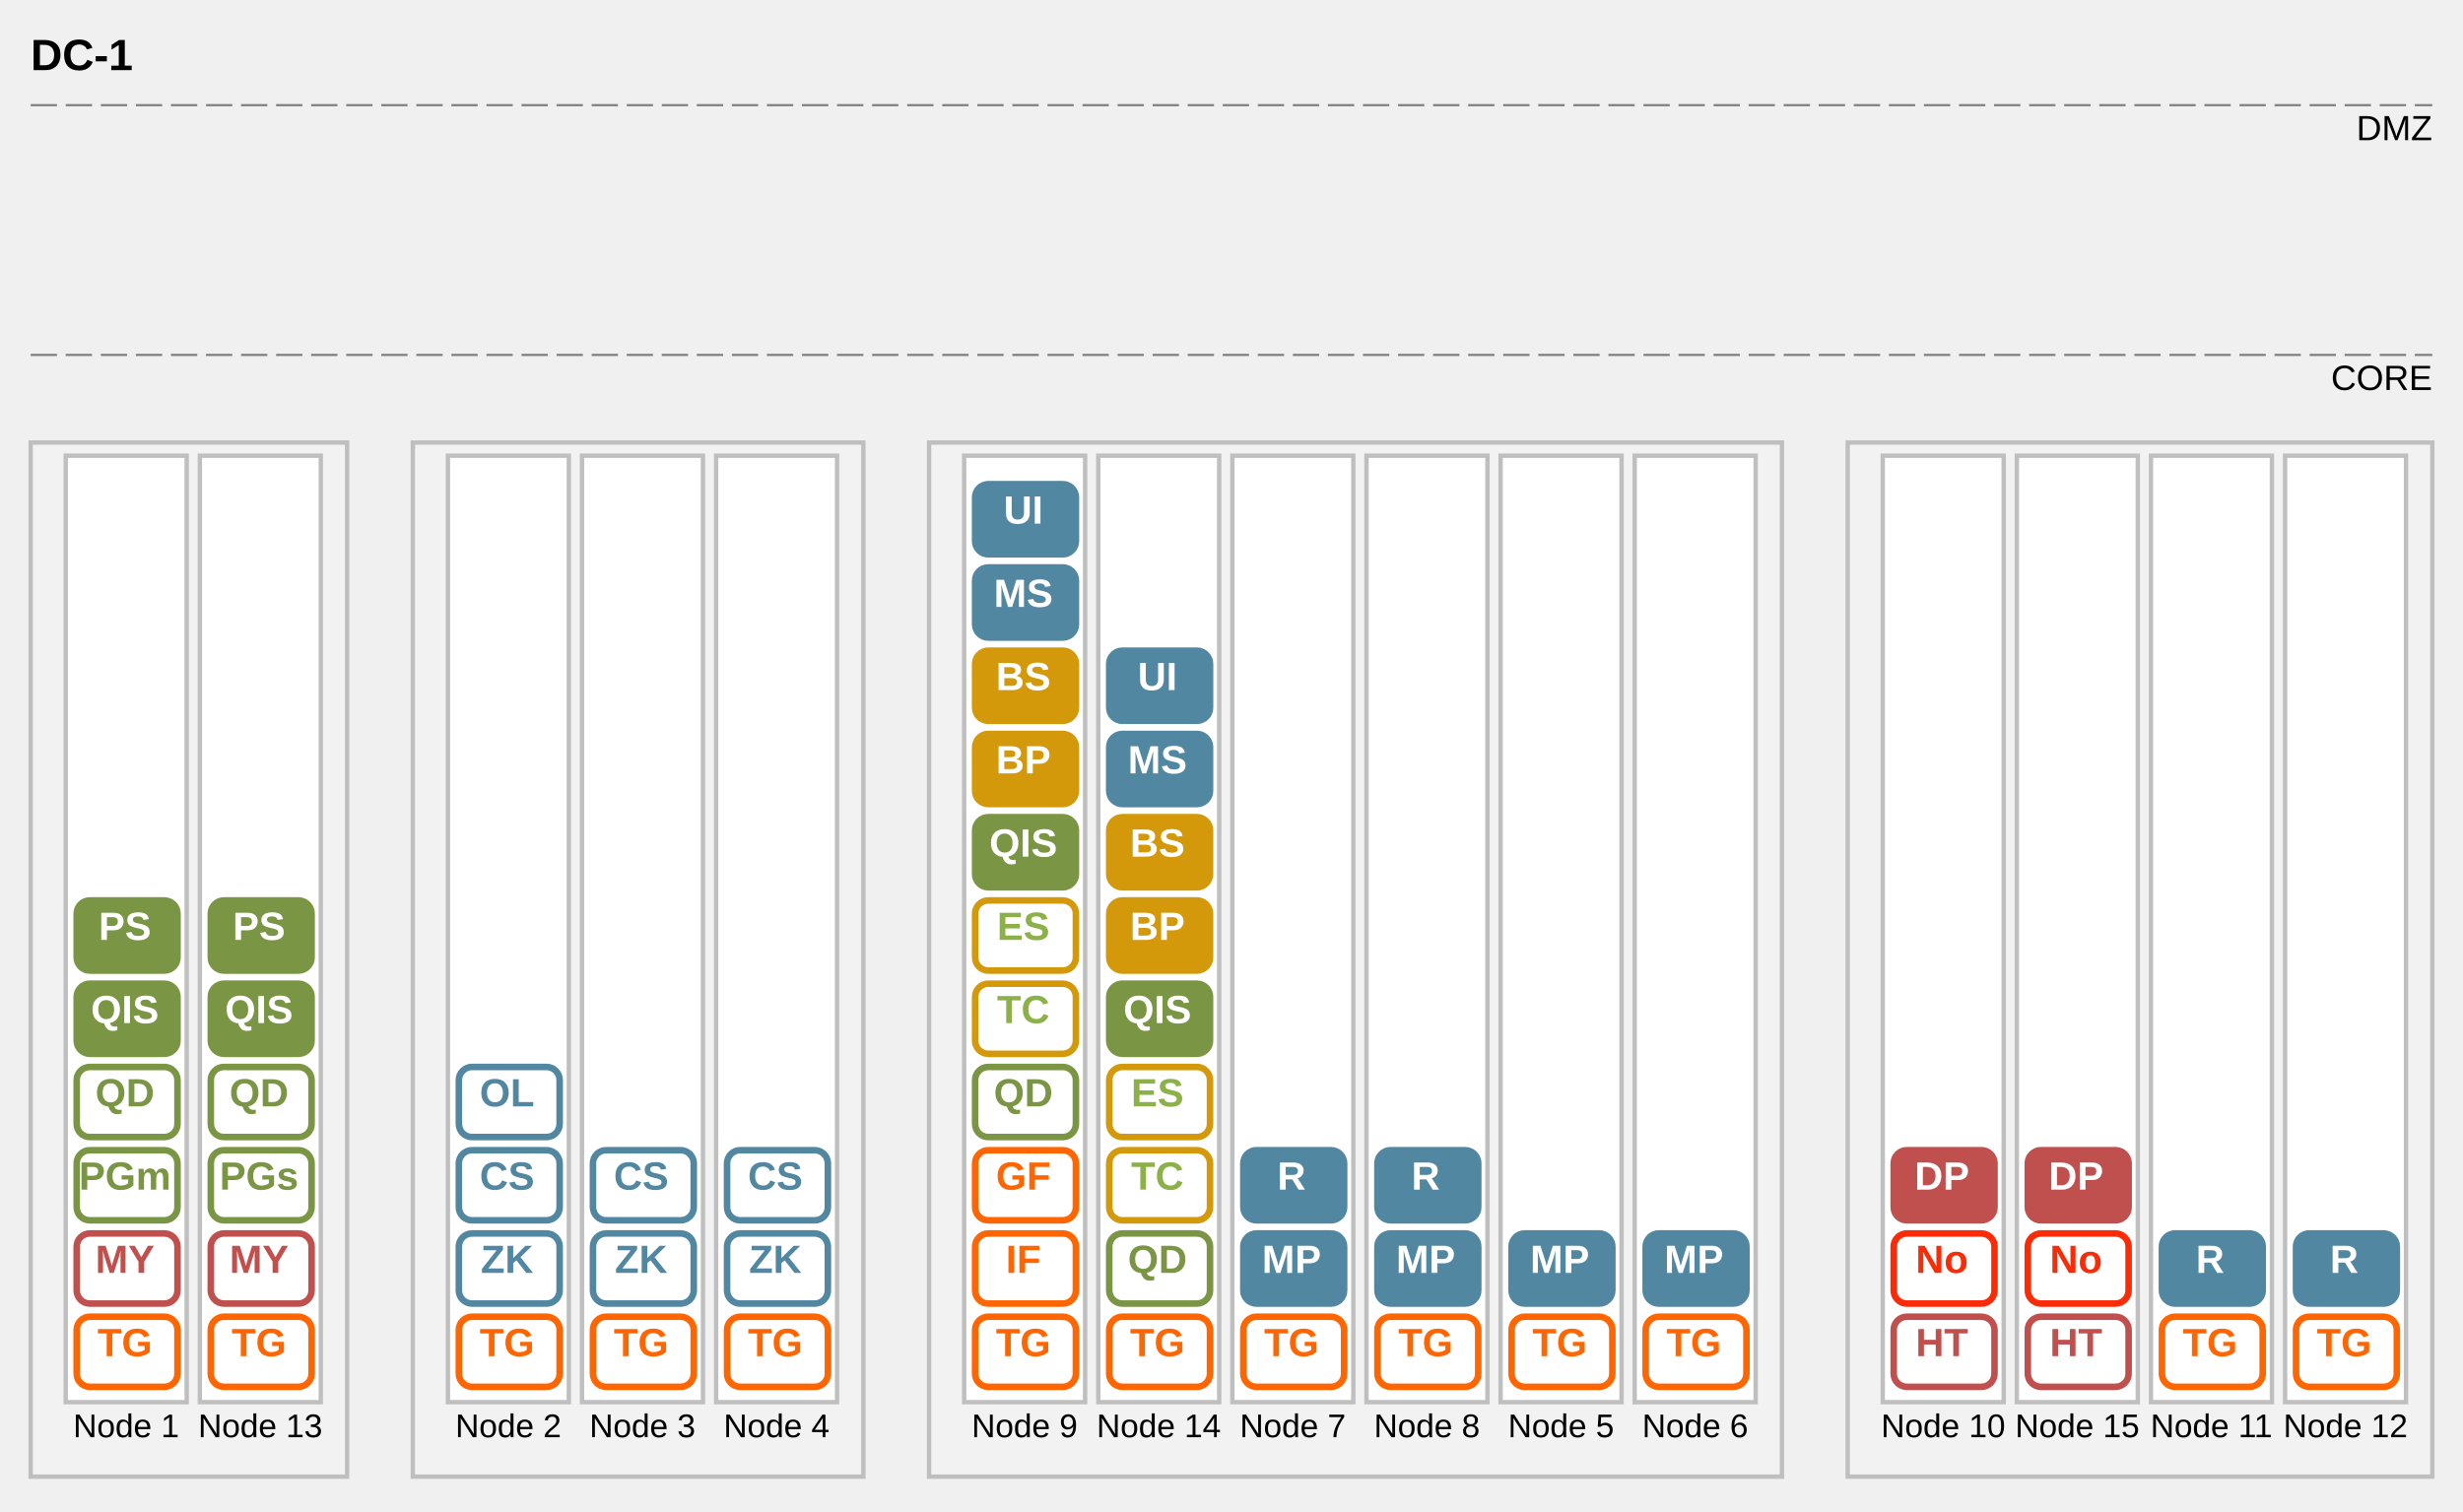
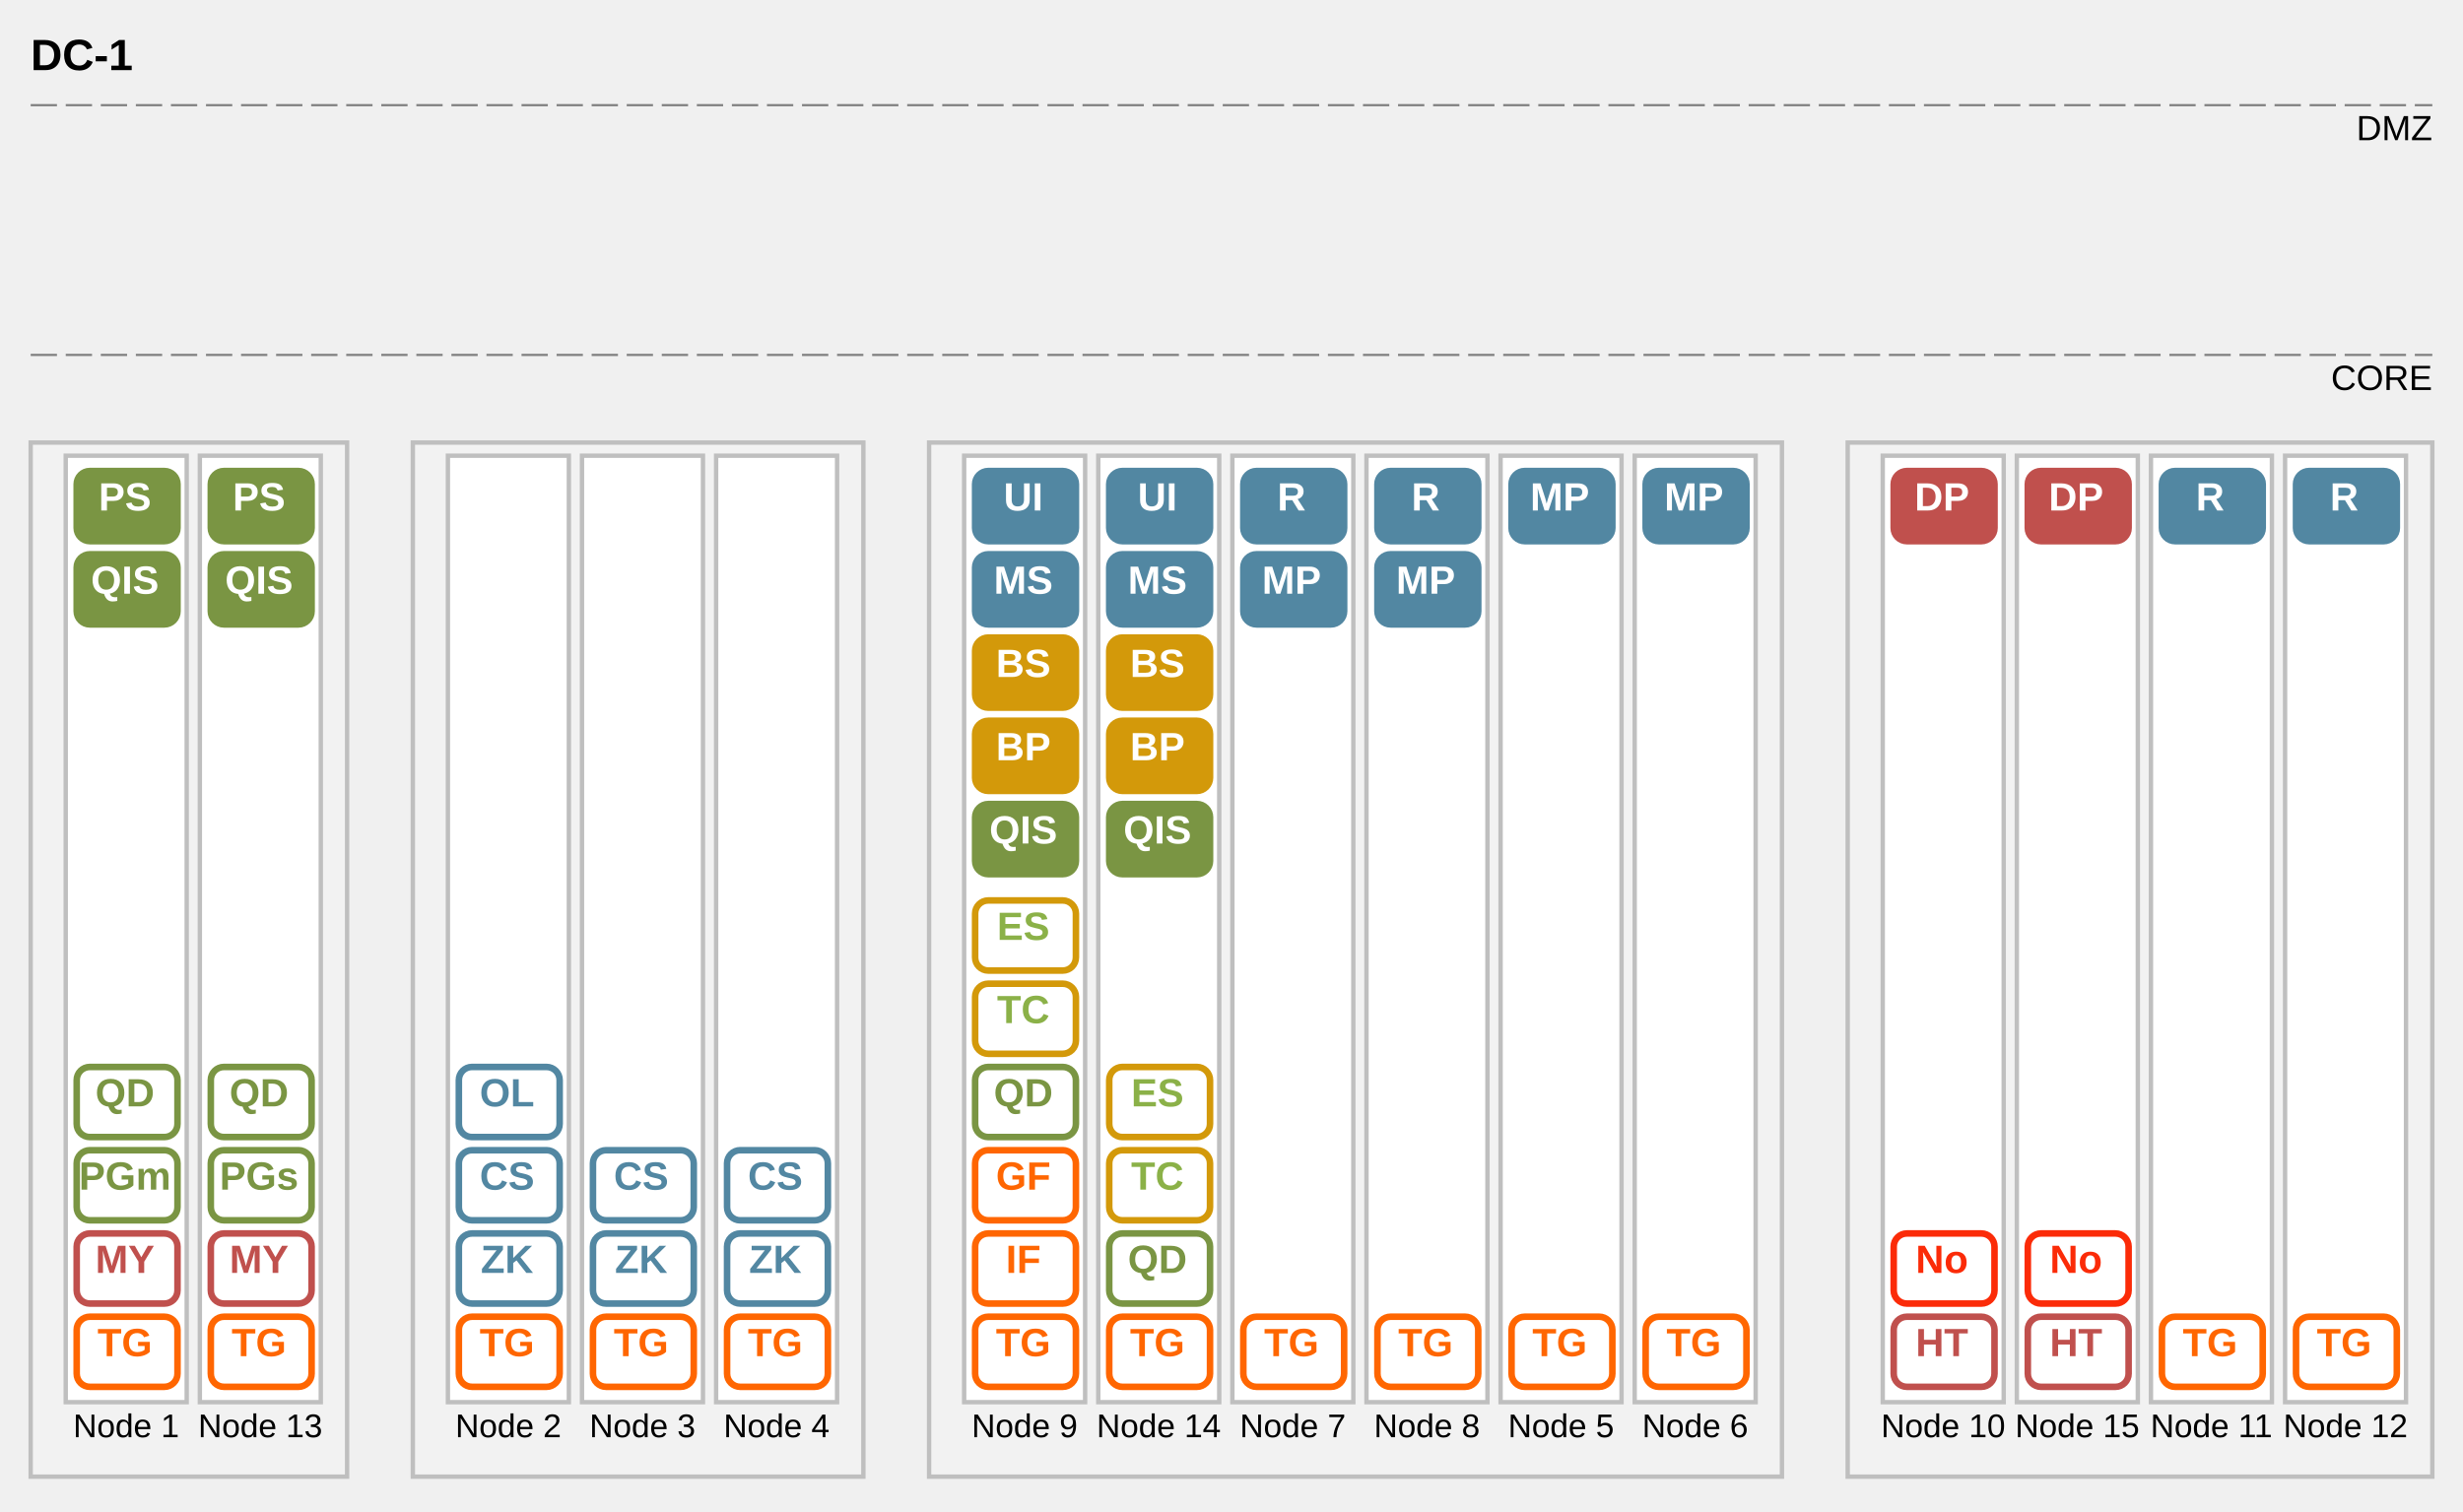
<svg xmlns="http://www.w3.org/2000/svg" xmlns:xlink="http://www.w3.org/1999/xlink" height="345" width="562" xml:space="preserve" version="1.1" id="svg2">
  <symbol id="struct">
    <rect id="compcs2" x="1.5" y="1.5" width="23" height="16" rx="3" style="stroke-width:1.5" />
  </symbol>
  <symbol id="ui">
    <use xlink:href="#struct" style="fill:#5287a2;stroke:#5287a2;" />
    <text id="text1488" x="12.5" y="10.5" style="font-weight:bold;font-size:9px;font-family:Arial;fill:#ffffff;" alignment-baseline="middle" text-anchor="middle">UI</text>
  </symbol>
  <symbol id="ms">
    <use xlink:href="#struct" style="fill:#5287a2;stroke:#5287a2;" />
    <text id="text1488" x="12.5" y="10.5" style="font-weight:bold;font-size:9px;font-family:Arial;fill:#ffffff;" alignment-baseline="middle" text-anchor="middle">MS</text>
  </symbol>
  <symbol id="r">
    <use xlink:href="#struct" style="fill:#5287a2;stroke:#5287a2;" />
    <text id="text1488" x="12.5" y="10.5" style="font-weight:bold;font-size:9px;font-family:Arial;fill:#ffffff;" alignment-baseline="middle" text-anchor="middle">R</text>
  </symbol>
  <symbol id="mp">
    <use xlink:href="#struct" style="fill:#5287a2;stroke:#5287a2;" />
    <text id="text1488" x="12.5" y="10.5" style="font-weight:bold;font-size:9px;font-family:Arial;fill:#ffffff;" alignment-baseline="middle" text-anchor="middle">MP</text>
  </symbol>
  <symbol id="cs">
    <use xlink:href="#struct" style="fill:#ffffff;stroke:#5287a2;" />
    <text id="text1488" x="12.5" y="10.5" style="font-weight:bold;font-size:9px;font-family:Arial;fill:#5287a2;" alignment-baseline="middle" text-anchor="middle">CS</text>
  </symbol>
  <symbol id="zk">
    <use xlink:href="#struct" style="fill:#ffffff;stroke:#5287a2;" />
    <text id="text1488" x="12.5" y="10.5" style="font-weight:bold;font-size:9px;font-family:Arial;fill:#5287a2;" alignment-baseline="middle" text-anchor="middle">ZK</text>
  </symbol>
  <symbol id="ol">
    <use xlink:href="#struct" style="fill:#ffffff;stroke:#5287a2;" />
    <text id="text1488" x="12.5" y="10.5" style="font-weight:bold;font-size:9px;font-family:Arial;fill:#5287a2;" alignment-baseline="middle" text-anchor="middle">OL</text>
  </symbol>
  <symbol id="bp">
    <use xlink:href="#struct" style="fill:#d3990a;stroke:#d3990a;" />
    <text id="text1488" x="12.5" y="10.5" style="font-weight:bold;font-size:9px;font-family:Arial;fill:#ffffff;" alignment-baseline="middle" text-anchor="middle">BP</text>
  </symbol>
  <symbol id="bs">
    <use xlink:href="#struct" style="fill:#d3990a;stroke:#d3990a;" />
    <text id="text1488" x="12.5" y="10.5" style="font-weight:bold;font-size:9px;font-family:Arial;fill:#ffffff;" alignment-baseline="middle" text-anchor="middle">BS</text>
  </symbol>
  <symbol id="nx">
    <use xlink:href="#struct" style="fill:#ffffff;stroke:#d3990a;" />
    <text id="text1488" x="12.5" y="10.5" style="font-weight:bold;font-size:9px;font-family:Arial;fill:#8bb148;" alignment-baseline="middle" text-anchor="middle">NX</text>
  </symbol>
  <symbol id="tc">
    <use xlink:href="#struct" style="fill:#ffffff;stroke:#d3990a;" />
    <text id="text1488" x="12.5" y="10.5" style="font-weight:bold;font-size:9px;font-family:Arial;fill:#8bb148;" alignment-baseline="middle" text-anchor="middle">TC</text>
  </symbol>
  <symbol id="es">
    <use xlink:href="#struct" style="fill:#ffffff;stroke:#d3990a;" />
    <text id="text1488" x="12.5" y="10.5" style="font-weight:bold;font-size:9px;font-family:Arial;fill:#8bb148;" alignment-baseline="middle" text-anchor="middle">ES</text>
  </symbol>
  <symbol id="ps">
    <use xlink:href="#struct" style="fill:#7a9543;stroke:#7a9543;" />
    <text id="text1488" x="12.5" y="10.5" style="font-weight:bold;font-size:9px;font-family:Arial;fill:#ffffff;" alignment-baseline="middle" text-anchor="middle">PS</text>
  </symbol>
  <symbol id="qis">
    <use xlink:href="#struct" style="fill:#7a9543;stroke:#7a9543;" />
    <text id="text1488" x="12.5" y="10.5" style="font-weight:bold;font-size:9px;font-family:Arial;fill:#ffffff;" alignment-baseline="middle" text-anchor="middle">QIS</text>
  </symbol>
  <symbol id="qd">
    <use xlink:href="#struct" style="fill:#ffffff;stroke:#7a9543;" />
    <text id="text1488" x="12.5" y="10.5" style="font-weight:bold;font-size:9px;font-family:Arial;fill:#7a9543;" alignment-baseline="middle" text-anchor="middle">QD</text>
  </symbol>
  <symbol id="pg">
    <use xlink:href="#struct" style="fill:#ffffff;stroke:#7a9543;" />
    <text id="text1488" x="12.5" y="10.5" style="font-weight:bold;font-size:9px;font-family:Arial;fill:#7a9543;" alignment-baseline="middle" text-anchor="middle">PG</text>
  </symbol>
  <symbol id="pgm">
    <use xlink:href="#struct" style="fill:#ffffff;stroke:#7a9543;" />
    <text id="text1488" x="12.5" y="10.5" style="font-weight:bold;font-size:9px;font-family:Arial;fill:#7a9543;" alignment-baseline="middle" text-anchor="middle">PGm</text>
  </symbol>
  <symbol id="pgs">
    <use xlink:href="#struct" style="fill:#ffffff;stroke:#7a9543;" />
    <text id="text1488" x="12.5" y="10.5" style="font-weight:bold;font-size:9px;font-family:Arial;fill:#7a9543;" alignment-baseline="middle" text-anchor="middle">PGs</text>
  </symbol>
  <symbol id="dp">
    <use xlink:href="#struct" style="fill:#c0504d;stroke:#c0504d;" />
    <text id="text1488" x="12.5" y="10.5" style="font-weight:bold;font-size:9px;font-family:Arial;fill:#ffffff;" alignment-baseline="middle" text-anchor="middle">DP</text>
  </symbol>
  <symbol id="ht">
    <use xlink:href="#struct" style="fill:#ffffff;stroke:#c0504d;" />
    <text id="text1488" x="12.5" y="10.5" style="font-weight:bold;font-size:9px;font-family:Arial;fill:#c0504d;" alignment-baseline="middle" text-anchor="middle">HT</text>
  </symbol>
  <symbol id="my">
    <use xlink:href="#struct" style="fill:#ffffff;stroke:#c0504d;" />
    <text id="text1488" x="12.5" y="10.5" style="font-weight:bold;font-size:9px;font-family:Arial;fill:#c0504d;" alignment-baseline="middle" text-anchor="middle">MY</text>
  </symbol>
  <symbol id="no">
    <use xlink:href="#struct" style="fill:#ffffff;stroke:#fb2b08;" />
    <text id="text1488" x="12.5" y="10.5" style="font-weight:bold;font-size:9px;font-family:Arial;fill:#fb2b08;" alignment-baseline="middle" text-anchor="middle">No</text>
  </symbol>
  <symbol id="git">
    <use xlink:href="#struct" style="fill:#ffffff;stroke:#fb2b08;" />
    <text id="text1488" x="12.5" y="10.5" style="font-weight:bold;font-size:9px;font-family:Arial;fill:#fb2b08;" alignment-baseline="middle" text-anchor="middle">GIT</text>
  </symbol>
  <symbol id="jnk">
    <use xlink:href="#struct" style="fill:#ffffff;stroke:#fb2b08;" />
    <text id="text1488" x="12.5" y="10.5" style="font-weight:bold;font-size:9px;font-family:Arial;fill:#fb2b08;" alignment-baseline="middle" text-anchor="middle">Jnk</text>
  </symbol>
  <symbol id="mvn">
    <use xlink:href="#struct" style="fill:#ffffff;stroke:#fb2b08;" />
    <text id="text1488" x="12.5" y="10.5" style="font-weight:bold;font-size:9px;font-family:Arial;fill:#fb2b08;" alignment-baseline="middle" text-anchor="middle">Mvn</text>
  </symbol>
  <symbol id="tg">
    <use xlink:href="#struct" style="fill:#ffffff;stroke:#ff6601;" />
    <text id="text1488" x="12.5" y="10.5" style="font-weight:bold;font-size:9px;font-family:Arial;fill:#ff6601;" alignment-baseline="middle" text-anchor="middle">TG</text>
  </symbol>
  <symbol id="if">
    <use xlink:href="#struct" style="fill:#ffffff;stroke:#ff6601;" />
    <text id="text1488" x="12.5" y="10.5" style="font-weight:bold;font-size:9px;font-family:Arial;fill:#ff6601;" alignment-baseline="middle" text-anchor="middle">IF</text>
  </symbol>
  <symbol id="gf">
    <use xlink:href="#struct" style="fill:#ffffff;stroke:#ff6601;" />
    <text id="text1488" x="12.5" y="10.5" style="font-weight:bold;font-size:9px;font-family:Arial;fill:#ff6601;" alignment-baseline="middle" text-anchor="middle">GF</text>
  </symbol>
  <text id="text1488" x="7" y="16" style="font-weight:bold;font-size:10px;font-family:Arial;" text-anchor="start">DC-1</text>
  <line x1="7" y1="24" x2="555" y2="24" style="stroke:#7f7f7f;;stroke-width:0.5;stroke-dasharray:6, 2;stroke-dashoffset:0;" />
  <text id="text1488" x="555" y="32" style="font-weight:normal;font-size:8px;font-family:Arial;" text-anchor="end">DMZ</text>
  <line x1="7" y1="81" x2="555" y2="81" style="stroke:#7f7f7f;;stroke-width:0.5;stroke-dasharray:6, 2;stroke-dashoffset:0;" />
  <text id="text1488" x="555" y="89" style="font-weight:normal;font-size:8px;font-family:Arial;" text-anchor="end">CORE</text>
  <rect id="subnet1" x="7" y="101" width="72.2" height="236" style="fill:#f2f2f2;stroke:#bfbfbf">
                    </rect>
  <rect id="node1" x="15" y="104" width="27.6" height="216" style="fill:#ffffff;stroke:#bfbfbf">
        </rect>
  <text id="nodetext1" x="28.8" y="328" style="font-weight:normal;font-size:7.5px;font-family:Arial;" alignment-baseline="middle" text-anchor="middle">Node 1</text>
+   <use xlink:href="#ps" x="16" y="106" />
+   <use xlink:href="#qis" x="16" y="125" />
  <use xlink:href="#tg" x="16" y="299" />
  <use xlink:href="#my" x="16" y="280" />
  <use xlink:href="#pgm" x="16" y="261" />
  <use xlink:href="#qd" x="16" y="242" />
-   <use xlink:href="#qis" x="16" y="223" />
-   <use xlink:href="#ps" x="16" y="204" />
  <rect id="node13" x="45.6" y="104" width="27.6" height="216" style="fill:#ffffff;stroke:#bfbfbf">
        </rect>
  <text id="nodetext13" x="59.4" y="328" style="font-weight:normal;font-size:7.5px;font-family:Arial;" alignment-baseline="middle" text-anchor="middle">Node 13</text>
+   <use xlink:href="#ps" x="46.6" y="106" />
+   <use xlink:href="#qis" x="46.6" y="125" />
  <use xlink:href="#tg" x="46.6" y="299" />
  <use xlink:href="#my" x="46.6" y="280" />
  <use xlink:href="#pgs" x="46.6" y="261" />
  <use xlink:href="#qd" x="46.6" y="242" />
-   <use xlink:href="#qis" x="46.6" y="223" />
-   <use xlink:href="#ps" x="46.6" y="204" />
  <rect id="subnet1" x="94.2" y="101" width="102.8" height="236" style="fill:#f2f2f2;stroke:#bfbfbf">
                    </rect>
  <rect id="node2" x="102.2" y="104" width="27.6" height="216" style="fill:#ffffff;stroke:#bfbfbf">
        </rect>
  <text id="nodetext2" x="116" y="328" style="font-weight:normal;font-size:7.5px;font-family:Arial;" alignment-baseline="middle" text-anchor="middle">Node 2</text>
  <use xlink:href="#tg" x="103.2" y="299" />
  <use xlink:href="#zk" x="103.2" y="280" />
  <use xlink:href="#cs" x="103.2" y="261" />
  <use xlink:href="#ol" x="103.2" y="242" />
  <rect id="node3" x="132.8" y="104" width="27.6" height="216" style="fill:#ffffff;stroke:#bfbfbf">
        </rect>
  <text id="nodetext3" x="146.6" y="328" style="font-weight:normal;font-size:7.5px;font-family:Arial;" alignment-baseline="middle" text-anchor="middle">Node 3</text>
  <use xlink:href="#tg" x="133.8" y="299" />
  <use xlink:href="#zk" x="133.8" y="280" />
  <use xlink:href="#cs" x="133.8" y="261" />
  <rect id="node4" x="163.4" y="104" width="27.6" height="216" style="fill:#ffffff;stroke:#bfbfbf">
        </rect>
  <text id="nodetext4" x="177.2" y="328" style="font-weight:normal;font-size:7.5px;font-family:Arial;" alignment-baseline="middle" text-anchor="middle">Node 4</text>
  <use xlink:href="#tg" x="164.4" y="299" />
  <use xlink:href="#zk" x="164.4" y="280" />
  <use xlink:href="#cs" x="164.4" y="261" />
  <rect id="subnet1" x="212" y="101" width="194.6" height="236" style="fill:#f2f2f2;stroke:#bfbfbf">
                    </rect>
  <rect id="node9" x="220" y="104" width="27.6" height="216" style="fill:#ffffff;stroke:#bfbfbf">
        </rect>
  <text id="nodetext9" x="233.8" y="328" style="font-weight:normal;font-size:7.5px;font-family:Arial;" alignment-baseline="middle" text-anchor="middle">Node 9</text>
+   <use xlink:href="#ui" x="221" y="106" />
+   <use xlink:href="#ms" x="221" y="125" />
+   <use xlink:href="#bs" x="221" y="144" />
+   <use xlink:href="#bp" x="221" y="163" />
+   <use xlink:href="#qis" x="221" y="182" />
  <use xlink:href="#tg" x="221" y="299" />
  <use xlink:href="#if" x="221" y="280" />
  <use xlink:href="#gf" x="221" y="261" />
  <use xlink:href="#qd" x="221" y="242" />
  <use xlink:href="#tc" x="221" y="223" />
  <use xlink:href="#es" x="221" y="204" />
-   <use xlink:href="#qis" x="221" y="185" />
-   <use xlink:href="#bp" x="221" y="166" />
-   <use xlink:href="#bs" x="221" y="147" />
-   <use xlink:href="#ms" x="221" y="128" />
-   <use xlink:href="#ui" x="221" y="109" />
  <rect id="node14" x="250.6" y="104" width="27.6" height="216" style="fill:#ffffff;stroke:#bfbfbf">
        </rect>
  <text id="nodetext14" x="264.4" y="328" style="font-weight:normal;font-size:7.5px;font-family:Arial;" alignment-baseline="middle" text-anchor="middle">Node 14</text>
+   <use xlink:href="#ui" x="251.6" y="106" />
+   <use xlink:href="#ms" x="251.6" y="125" />
+   <use xlink:href="#bs" x="251.6" y="144" />
+   <use xlink:href="#bp" x="251.6" y="163" />
+   <use xlink:href="#qis" x="251.6" y="182" />
  <use xlink:href="#tg" x="251.6" y="299" />
  <use xlink:href="#qd" x="251.6" y="280" />
  <use xlink:href="#tc" x="251.6" y="261" />
  <use xlink:href="#es" x="251.6" y="242" />
-   <use xlink:href="#qis" x="251.6" y="223" />
-   <use xlink:href="#bp" x="251.6" y="204" />
-   <use xlink:href="#bs" x="251.6" y="185" />
-   <use xlink:href="#ms" x="251.6" y="166" />
-   <use xlink:href="#ui" x="251.6" y="147" />
  <rect id="node7" x="281.2" y="104" width="27.6" height="216" style="fill:#ffffff;stroke:#bfbfbf">
        </rect>
  <text id="nodetext7" x="295" y="328" style="font-weight:normal;font-size:7.5px;font-family:Arial;" alignment-baseline="middle" text-anchor="middle">Node 7</text>
+   <use xlink:href="#r" x="282.2" y="106" />
+   <use xlink:href="#mp" x="282.2" y="125" />
  <use xlink:href="#tg" x="282.2" y="299" />
-   <use xlink:href="#mp" x="282.2" y="280" />
-   <use xlink:href="#r" x="282.2" y="261" />
  <rect id="node8" x="311.8" y="104" width="27.6" height="216" style="fill:#ffffff;stroke:#bfbfbf">
        </rect>
  <text id="nodetext8" x="325.6" y="328" style="font-weight:normal;font-size:7.5px;font-family:Arial;" alignment-baseline="middle" text-anchor="middle">Node 8</text>
+   <use xlink:href="#r" x="312.8" y="106" />
+   <use xlink:href="#mp" x="312.8" y="125" />
  <use xlink:href="#tg" x="312.8" y="299" />
-   <use xlink:href="#mp" x="312.8" y="280" />
-   <use xlink:href="#r" x="312.8" y="261" />
  <rect id="node5" x="342.4" y="104" width="27.6" height="216" style="fill:#ffffff;stroke:#bfbfbf">
        </rect>
  <text id="nodetext5" x="356.2" y="328" style="font-weight:normal;font-size:7.5px;font-family:Arial;" alignment-baseline="middle" text-anchor="middle">Node 5</text>
+   <use xlink:href="#mp" x="343.4" y="106" />
  <use xlink:href="#tg" x="343.4" y="299" />
-   <use xlink:href="#mp" x="343.4" y="280" />
  <rect id="node6" x="373" y="104" width="27.6" height="216" style="fill:#ffffff;stroke:#bfbfbf">
        </rect>
  <text id="nodetext6" x="386.8" y="328" style="font-weight:normal;font-size:7.5px;font-family:Arial;" alignment-baseline="middle" text-anchor="middle">Node 6</text>
+   <use xlink:href="#mp" x="374" y="106" />
  <use xlink:href="#tg" x="374" y="299" />
-   <use xlink:href="#mp" x="374" y="280" />
  <rect id="subnet1" x="421.6" y="101" width="133.4" height="236" style="fill:#f2f2f2;stroke:#bfbfbf">
                    </rect>
  <rect id="node10" x="429.6" y="104" width="27.6" height="216" style="fill:#ffffff;stroke:#bfbfbf">
        </rect>
  <text id="nodetext10" x="443.4" y="328" style="font-weight:normal;font-size:7.5px;font-family:Arial;" alignment-baseline="middle" text-anchor="middle">Node 10</text>
+   <use xlink:href="#dp" x="430.6" y="106" />
  <use xlink:href="#ht" x="430.6" y="299" />
  <use xlink:href="#no" x="430.6" y="280" />
-   <use xlink:href="#dp" x="430.6" y="261" />
  <rect id="node15" x="460.2" y="104" width="27.6" height="216" style="fill:#ffffff;stroke:#bfbfbf">
        </rect>
  <text id="nodetext15" x="474" y="328" style="font-weight:normal;font-size:7.5px;font-family:Arial;" alignment-baseline="middle" text-anchor="middle">Node 15</text>
+   <use xlink:href="#dp" x="461.2" y="106" />
  <use xlink:href="#ht" x="461.2" y="299" />
  <use xlink:href="#no" x="461.2" y="280" />
-   <use xlink:href="#dp" x="461.2" y="261" />
  <rect id="node11" x="490.8" y="104" width="27.6" height="216" style="fill:#ffffff;stroke:#bfbfbf">
        </rect>
  <text id="nodetext11" x="504.6" y="328" style="font-weight:normal;font-size:7.5px;font-family:Arial;" alignment-baseline="middle" text-anchor="middle">Node 11</text>
+   <use xlink:href="#r" x="491.8" y="106" />
  <use xlink:href="#tg" x="491.8" y="299" />
-   <use xlink:href="#r" x="491.8" y="280" />
  <rect id="node12" x="521.4" y="104" width="27.6" height="216" style="fill:#ffffff;stroke:#bfbfbf">
        </rect>
  <text id="nodetext12" x="535.2" y="328" style="font-weight:normal;font-size:7.5px;font-family:Arial;" alignment-baseline="middle" text-anchor="middle">Node 12</text>
+   <use xlink:href="#r" x="522.4" y="106" />
  <use xlink:href="#tg" x="522.4" y="299" />
-   <use xlink:href="#r" x="522.4" y="280" />
</svg>
